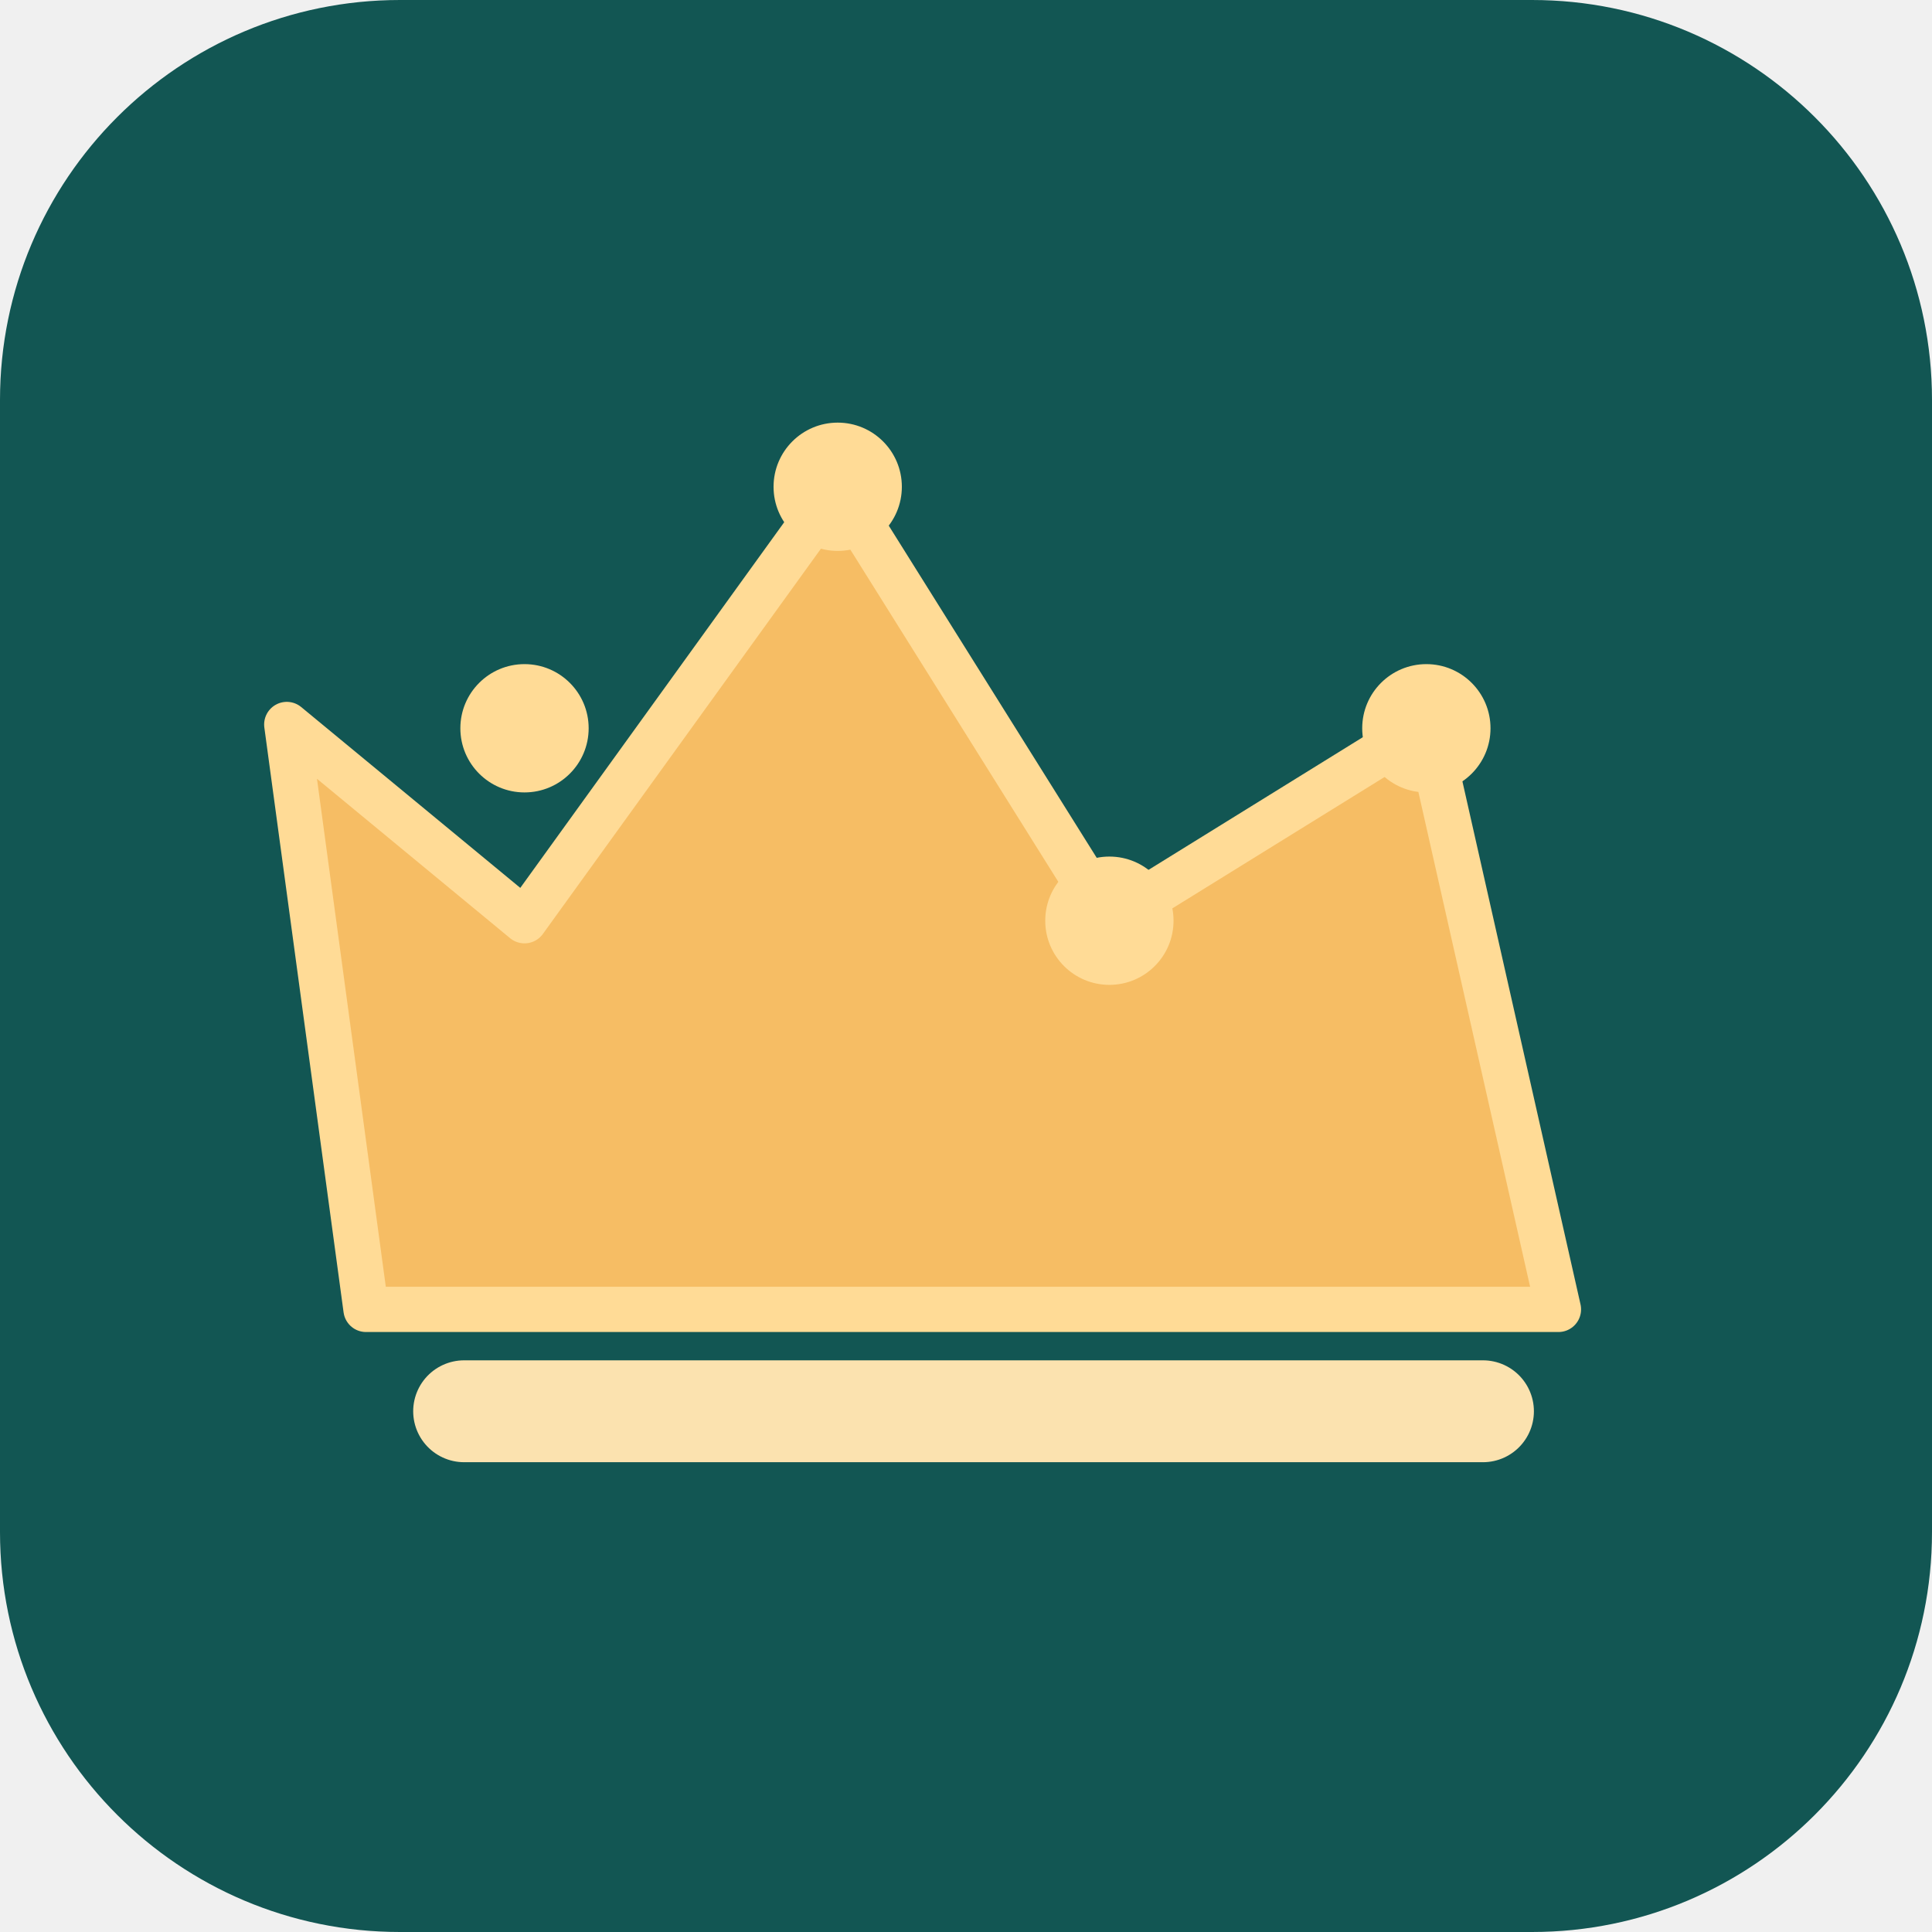
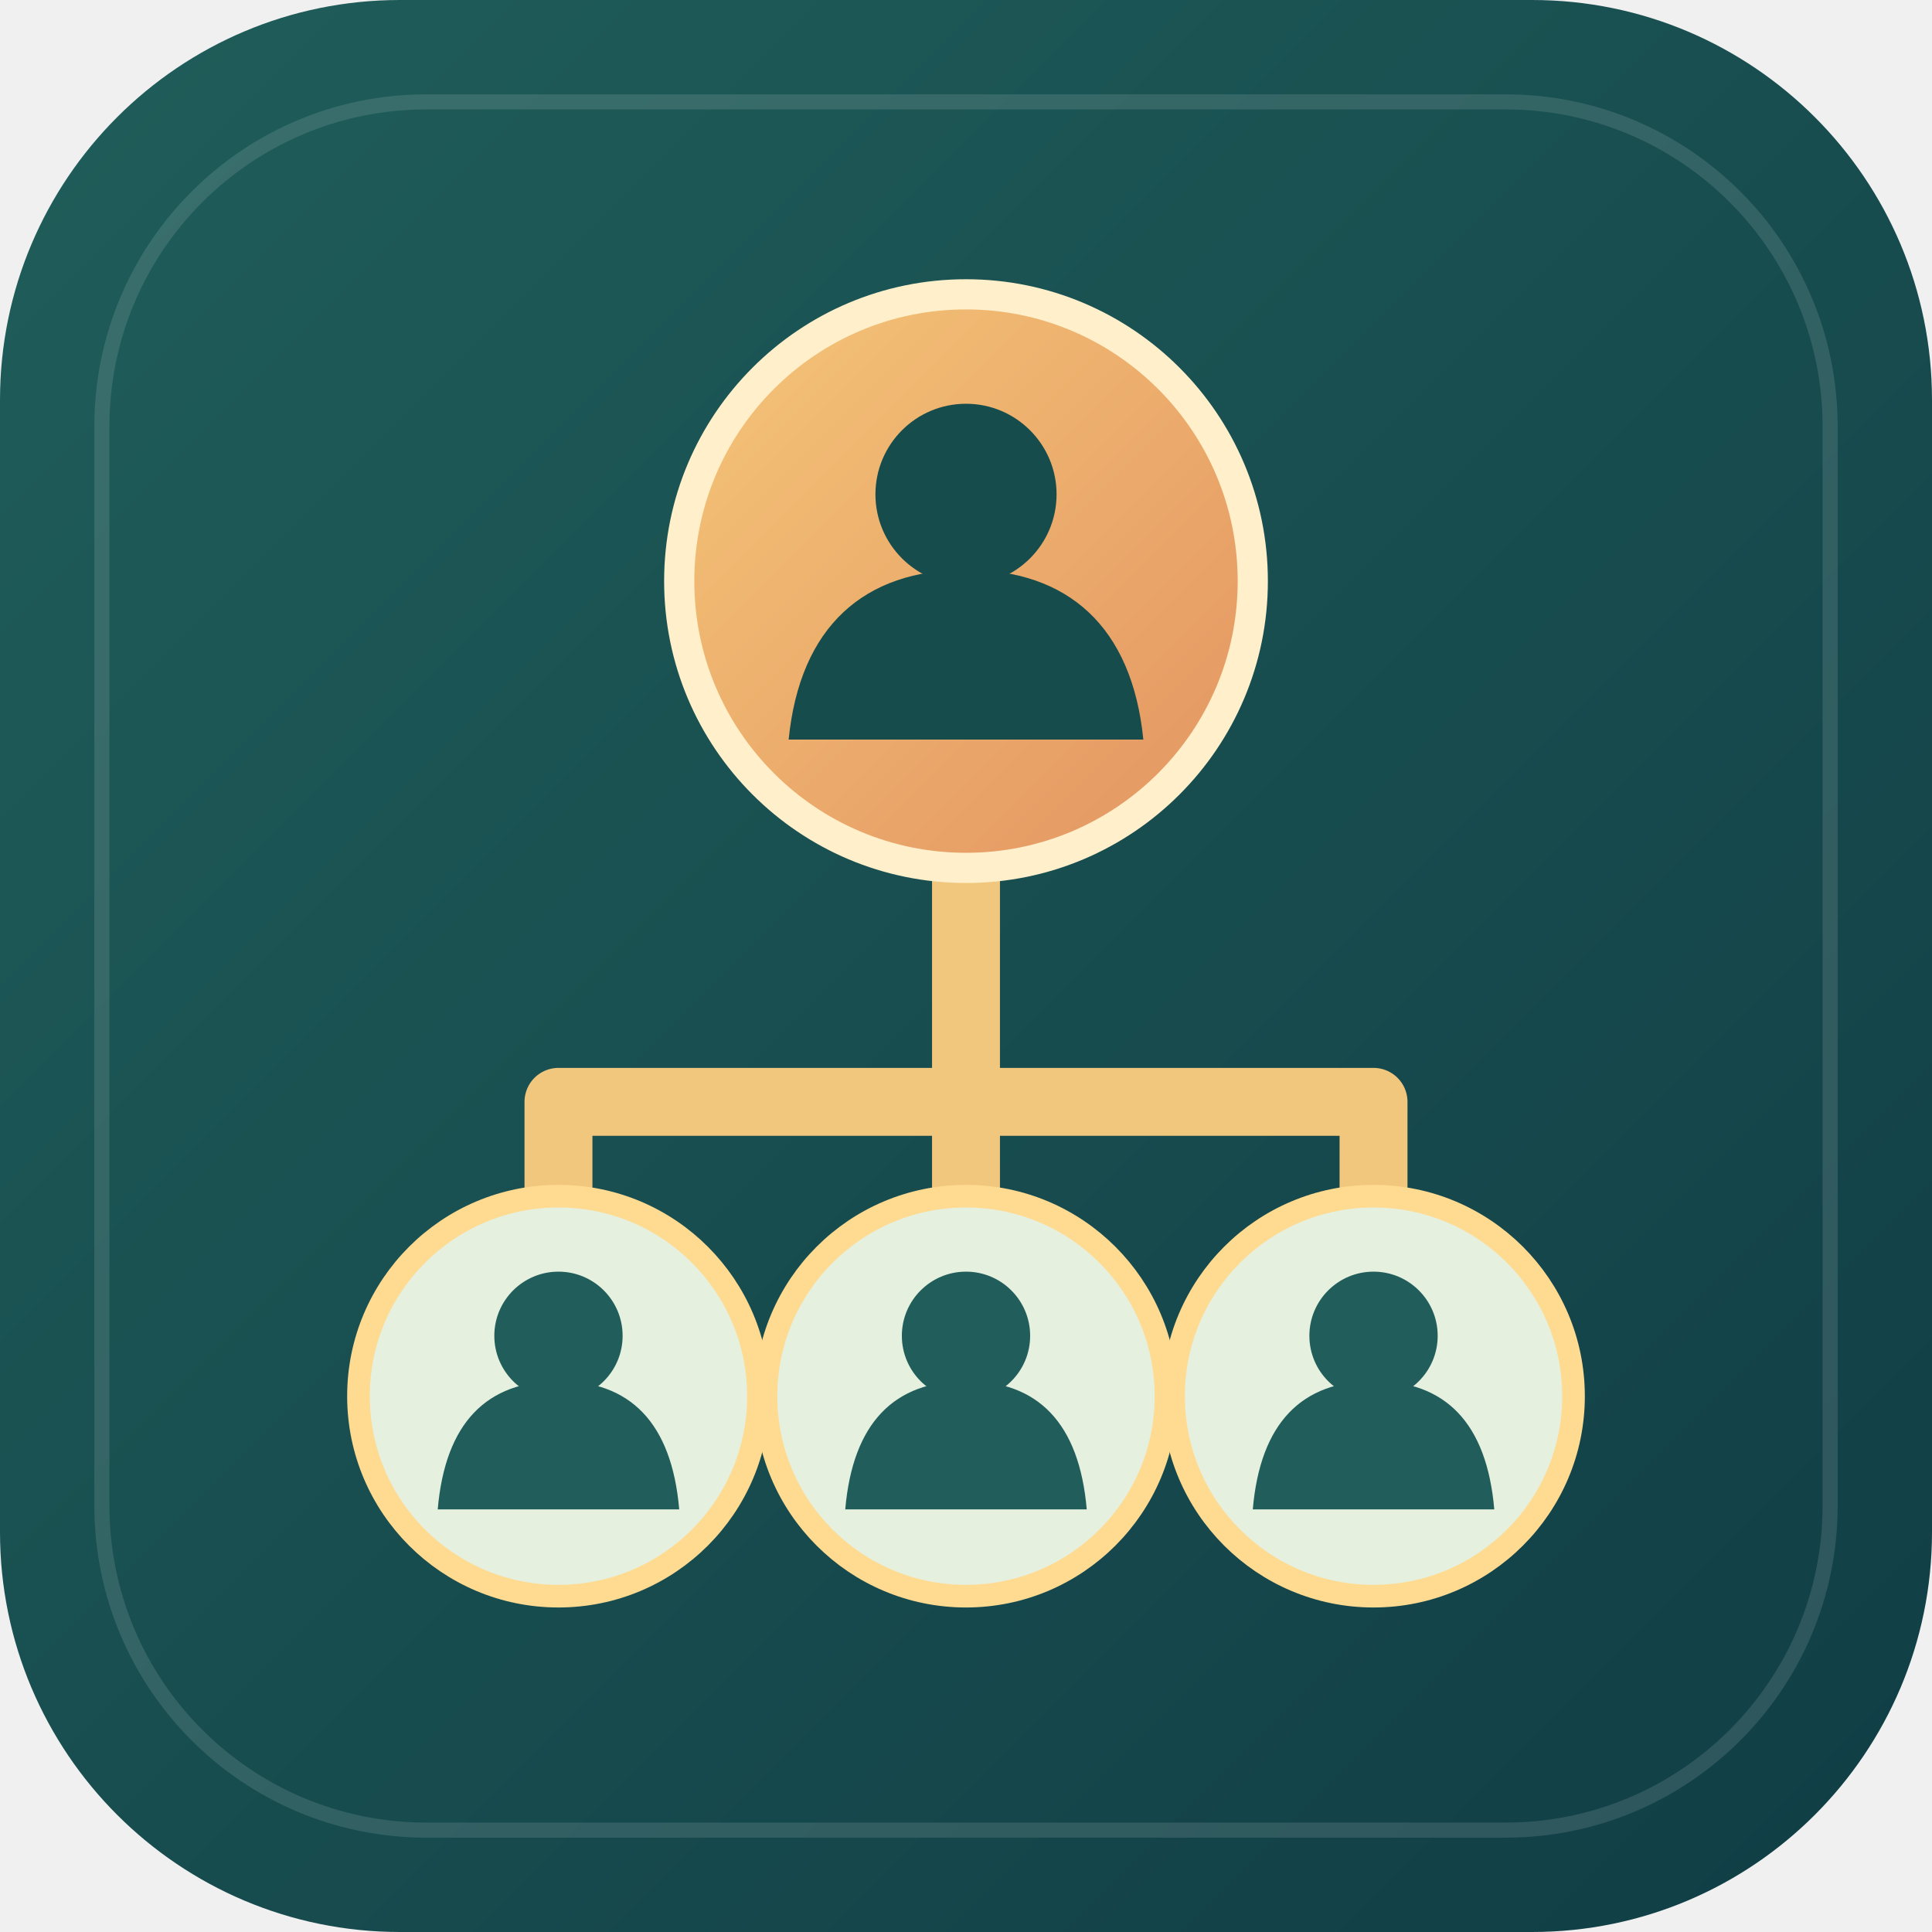
- <svg xmlns="http://www.w3.org/2000/svg" viewBox="0 0 512 512">
-   <rect width="512" height="512" rx="106" fill="#125653" />
-   <path d="M76 192l63 52 83-115 72 115 84-52 35 155H97z" fill="#f6bd64" stroke="#ffdb96" stroke-width="12" stroke-linejoin="round" />
-   <path d="M123 374h270" stroke="#fbe2af" stroke-width="27" stroke-linecap="round" />
-   <circle cx="139" cy="193" r="17" fill="#ffdb96" />
-   <circle cx="222" cy="129" r="17" fill="#ffdb96" />
-   <circle cx="294" cy="244" r="17" fill="#ffdb96" />
-   <circle cx="378" cy="193" r="17" fill="#ffdb96" />
+ <svg xmlns="http://www.w3.org/2000/svg" viewBox="0 0 512 512" role="img" aria-labelledby="title desc">
+   <defs>
+     <linearGradient id="surface" x1="0" y1="0" x2="1" y2="1">
+       <stop offset="0" stop-color="#205e5a" />
+       <stop offset="1" stop-color="#103d45" />
+     </linearGradient>
+     <linearGradient id="leader" x1="0" y1="0" x2="1" y2="1">
+       <stop offset="0" stop-color="#f5c678" />
+       <stop offset="1" stop-color="#e39361" />
+     </linearGradient>
+   </defs>
+   <rect width="512" height="512" rx="106" fill="url(#surface)" />
+   <rect x="27" y="27" width="458" height="458" rx="86" fill="none" stroke="#ffffff" stroke-opacity=".12" stroke-width="4" />
+   <path d="M256 232v60M148 292h216M148 292v32M256 292v32M364 292v32" fill="none" stroke="#f1c67d" stroke-width="18" stroke-linecap="round" stroke-linejoin="round" />
+   <circle cx="256" cy="154" r="76" fill="url(#leader)" stroke="#fff0cb" stroke-width="8" />
+   <circle cx="256" cy="131" r="24" fill="#174c4c" />
+   <path d="M209 196c3-30 20-45 47-45s44 15 47 45" fill="#174c4c" />
+   <circle cx="148" cy="370" r="53" fill="#e5f0df" stroke="#ffda91" stroke-width="6" />
+   <circle cx="256" cy="370" r="53" fill="#e5f0df" stroke="#ffda91" stroke-width="6" />
+   <circle cx="364" cy="370" r="53" fill="#e5f0df" stroke="#ffda91" stroke-width="6" />
+   <g fill="#215e5b">
+     <circle cx="148" cy="354" r="17" />
+     <path d="M116 400c2-23 13-34 32-34s30 11 32 34z" />
+     <circle cx="256" cy="354" r="17" />
+     <path d="M224 400c2-23 13-34 32-34s30 11 32 34z" />
+     <circle cx="364" cy="354" r="17" />
+     <path d="M332 400c2-23 13-34 32-34s30 11 32 34z" />
+   </g>
</svg>
